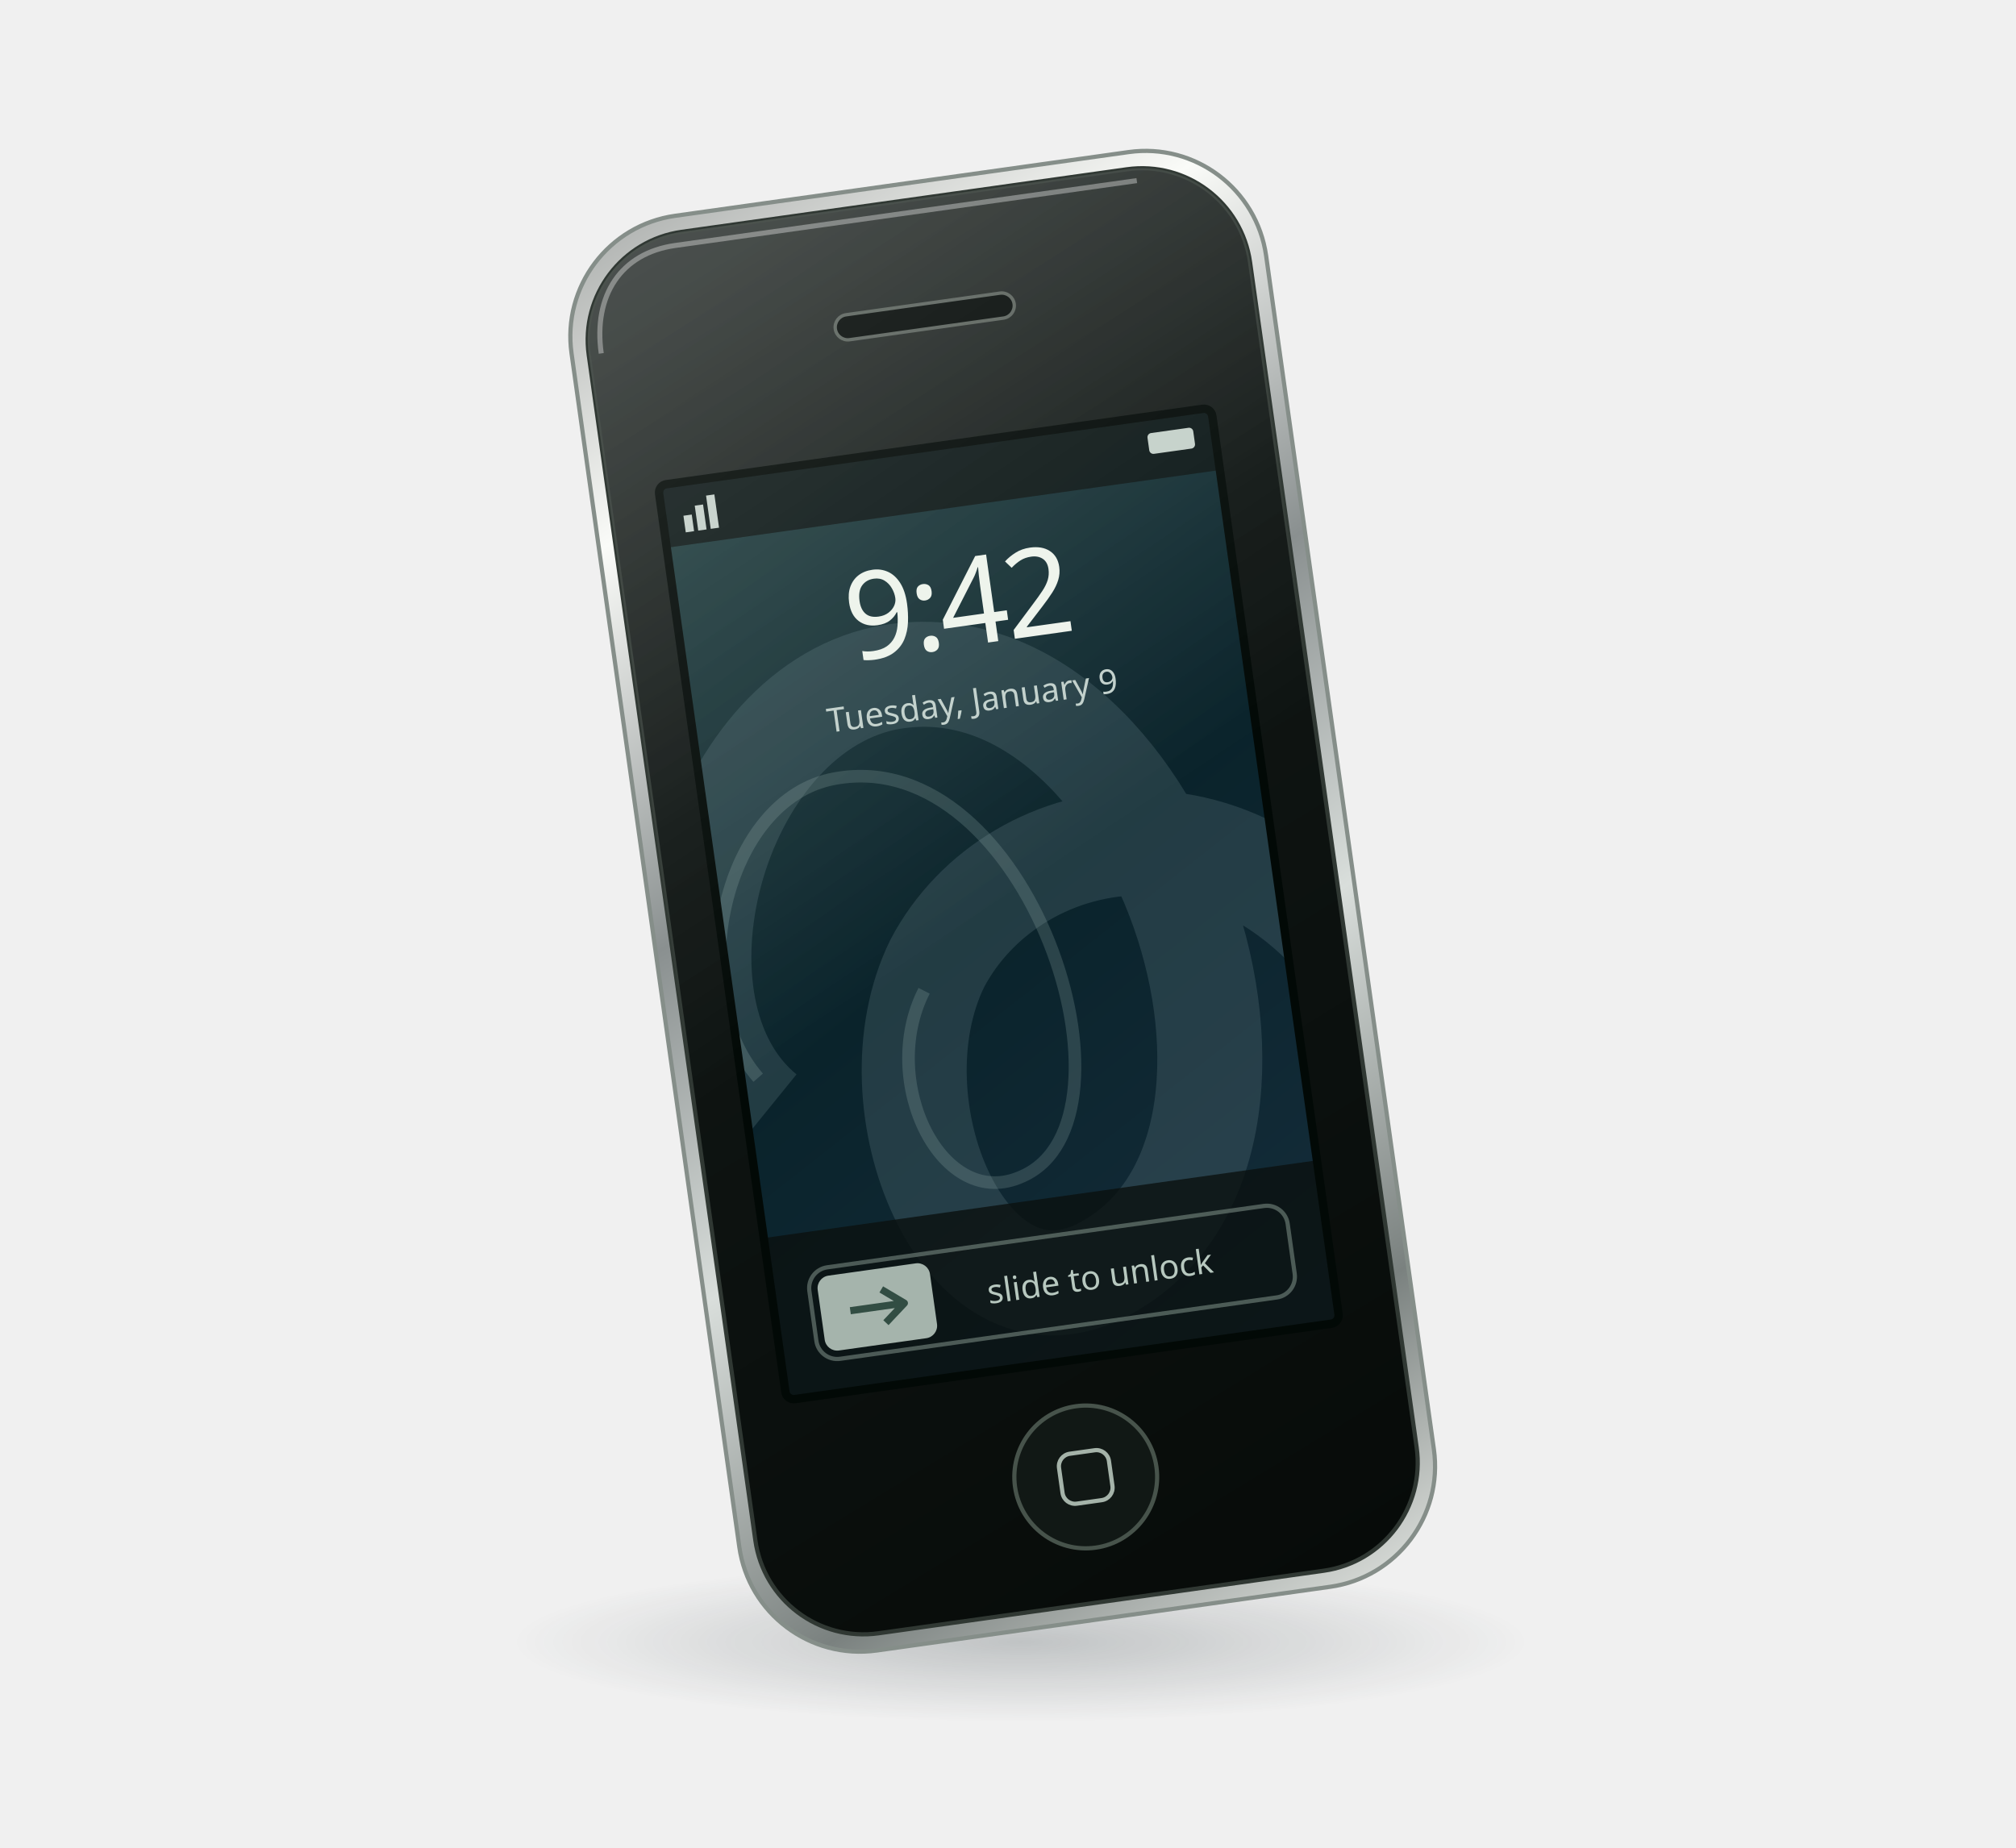
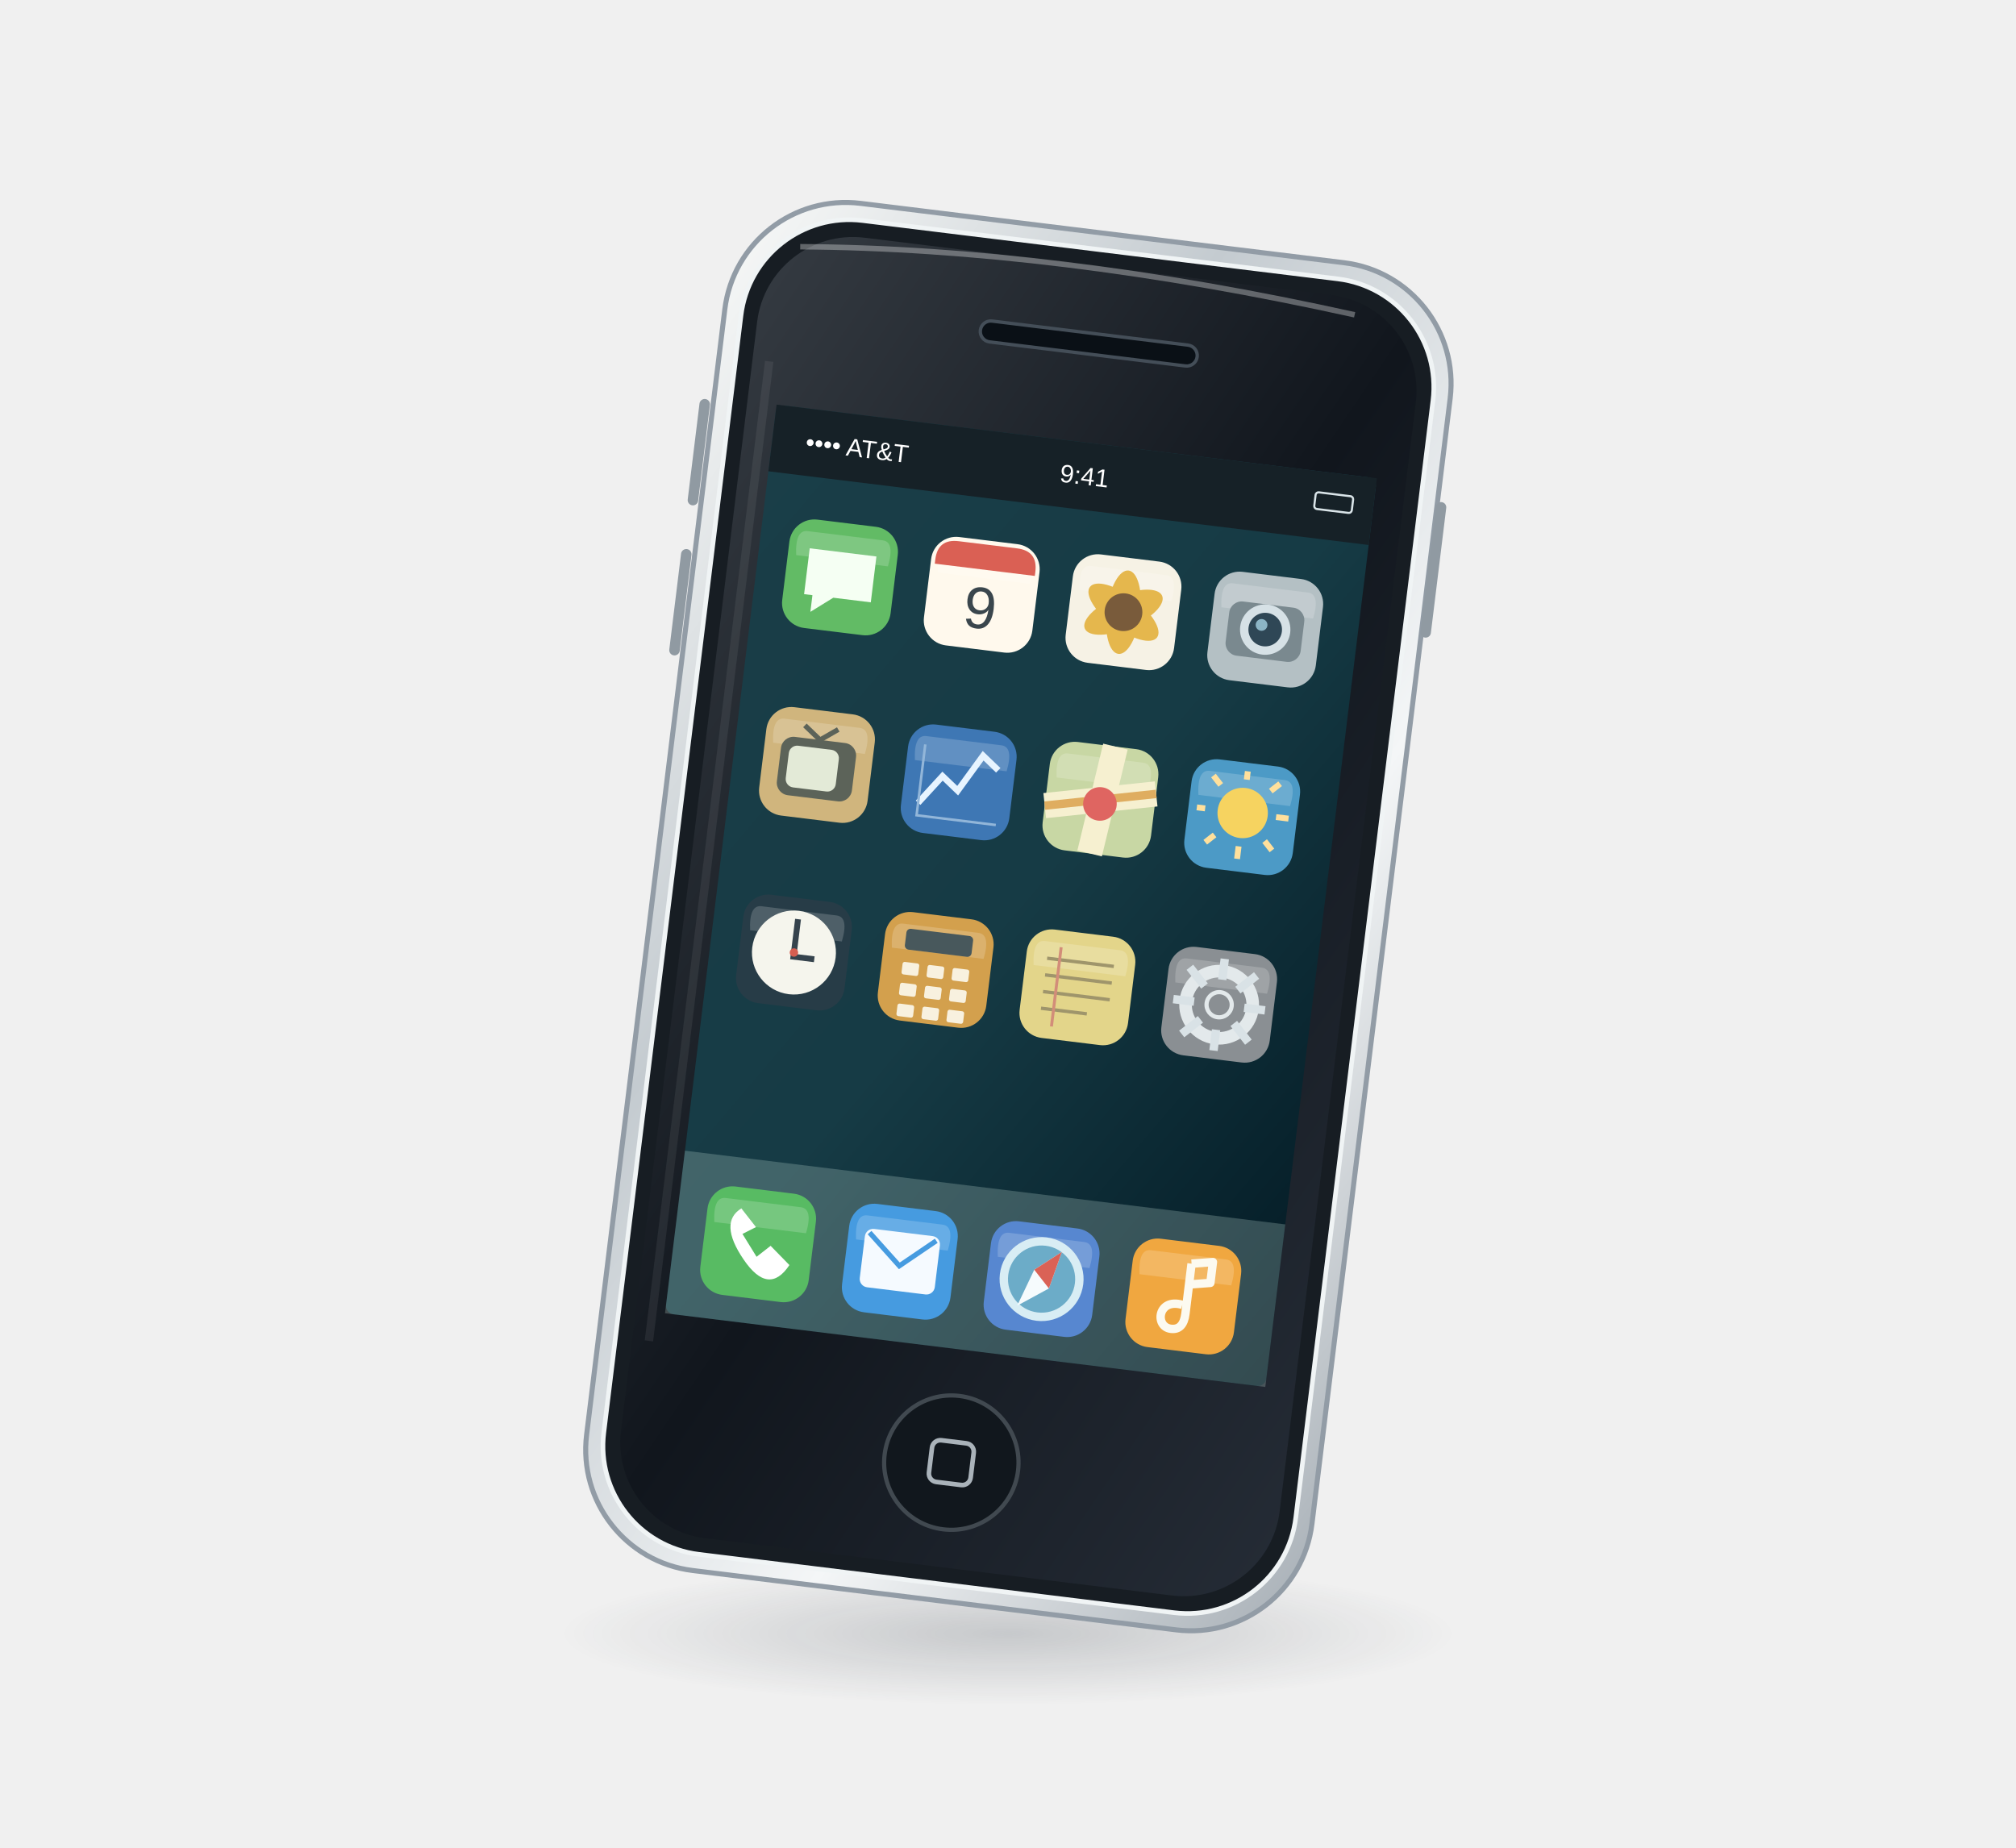
- <svg xmlns="http://www.w3.org/2000/svg" viewBox="0 0 480 440" fill="none">
+ <svg xmlns="http://www.w3.org/2000/svg" viewBox="0 0 480 440" fill="none" role="img" aria-labelledby="title">
  <defs>
-     <linearGradient id="chrome" x1="160" y1="45" x2="322" y2="390" gradientUnits="userSpaceOnUse">
-       <stop stop-color="#afb2b0" />
-       <stop offset=".17" stop-color="#fafbf8" />
-       <stop offset=".4" stop-color="#8a9090" />
-       <stop offset=".6" stop-color="#d9dedb" />
-       <stop offset=".82" stop-color="#7a817f" />
-       <stop offset="1" stop-color="#e4e7e3" />
+     <linearGradient id="silver" x1="0%" y1="0%" x2="100%" y2="100%">
+       <stop offset="0.000" stop-color="#f9faf9" />
+       <stop offset="0.333" stop-color="#c4cbd0" />
+       <stop offset="0.667" stop-color="#f4f6f7" />
+       <stop offset="1.000" stop-color="#a6aeb5" />
    </linearGradient>
-     <linearGradient id="black" x1="163" y1="49" x2="307" y2="382" gradientUnits="userSpaceOnUse">
-       <stop stop-color="#303633" />
-       <stop offset=".35" stop-color="#101614" />
-       <stop offset="1" stop-color="#070b09" />
+     <linearGradient id="white" x1="0%" y1="0%" x2="100%" y2="100%">
+       <stop offset="0.000" stop-color="#ffffff" />
+       <stop offset="0.500" stop-color="#f6f7f6" />
+       <stop offset="1.000" stop-color="#d8dfe0" />
    </linearGradient>
-     <linearGradient id="screen" x1="174" y1="107" x2="297" y2="318" gradientUnits="userSpaceOnUse">
-       <stop stop-color="#233f40" />
-       <stop offset=".52" stop-color="#0a232b" />
-       <stop offset="1" stop-color="#142c3a" />
+     <linearGradient id="glass" x1="0%" y1="0%" x2="100%" y2="100%">
+       <stop offset="0.000" stop-color="#353b42" />
+       <stop offset="0.500" stop-color="#11161d" />
+       <stop offset="1.000" stop-color="#252c36" />
    </linearGradient>
-     <linearGradient id="shine" x1="171" y1="65" x2="309" y2="353" gradientUnits="userSpaceOnUse">
-       <stop stop-color="#fff" stop-opacity=".13" />
-       <stop offset=".52" stop-color="#fff" stop-opacity="0" />
+     <linearGradient id="shine" x1="0%" y1="0%" x2="100%" y2="100%">
+       <stop offset="0.000" stop-color="#ffffff" />
+       <stop offset="1.000" stop-color="#ffffff00" />
    </linearGradient>
-     <radialGradient id="shadow">
-       <stop stop-color="#17252a" stop-opacity=".22" />
-       <stop offset="1" stop-color="#17252a" stop-opacity="0" />
+     <radialGradient id="ground">
+       <stop stop-color="#18232f" stop-opacity=".19" />
+       <stop offset="1" stop-color="#18232f" stop-opacity="0" />
    </radialGradient>
-     <clipPath id="display">
-       <rect x="172" y="105" width="133" height="220" rx="2" />
-     </clipPath>
+     <linearGradient id="phone-wall" x1="0%" y1="0%" x2="100%" y2="100%">
+       <stop offset="0.000" stop-color="#1a3e48" />
+       <stop offset="0.500" stop-color="#163b45" />
+       <stop offset="1.000" stop-color="#031a24" />
+     </linearGradient>
  </defs>
-   <ellipse cx="243" cy="391" rx="121" ry="19" fill="url(#shadow)" />
-   <g transform="rotate(-8 240 220)">
-     <rect x="156" y="42" width="167" height="345" rx="29" fill="url(#chrome)" stroke="#858e89" />
-     <rect x="160" y="46" width="159" height="337" rx="26" fill="url(#black)" stroke="#303833" />
-     <path d="M163 72c0-14 8-23 21-23h111" stroke="#fff" stroke-opacity=".35" stroke-width="1.2" />
-     <rect x="219" y="71" width="43" height="6" rx="3" fill="#030907" stroke="#5a625c" stroke-width=".8" />
-     <rect x="172" y="105" width="133" height="220" rx="2" fill="url(#screen)" />
-     <g clip-path="url(#display)">
-       <path d="M176 257c-27-29 1-96 43-99 66-4 91 127 31 147-34 11-49-47-28-78 23-32 82-35 106 28" stroke="#647f86" stroke-opacity=".27" stroke-width="25" />
-       <path d="M176 248c-15-23 1-67 28-68 47-2 63 91 31 100-20 6-31-27-17-47" stroke="#aec5be" stroke-opacity=".2" stroke-width="3" />
-       <path d="M172 105h133v15H172z" fill="#0c1413" fill-opacity=".85" />
-       <g fill="#c4d0c9">
-         <path d="M177 113h2v4h-2zm3-2h2v6h-2zm3-2h2v8h-2z" />
-         <rect x="289" y="109" width="11" height="5" rx="1" />
+   <ellipse cx="240" cy="389" rx="106" ry="17" fill="url(#ground)" />
+   <g transform="rotate(7 240 222)">
+     <rect x="155" y="54" width="174" height="328" rx="29" fill="url(#silver)" stroke="#929ca6" stroke-width="1.2" />
+     <rect x="159" y="58" width="166" height="320" rx="26" fill="#171d23" stroke="#f0f4f5" stroke-width="1.1" />
+     <rect x="163" y="62" width="158" height="312" rx="23" fill="url(#glass)" />
+     <path d="M153 106v23m0 13v23m177-56v30" stroke="#909aa2" stroke-width="2.5" stroke-linecap="round" />
+     <rect x="216" y="78" width="52" height="5" rx="2.5" fill="#0a1016" stroke="#444e58" stroke-width=".8" />
+     <rect x="170" y="104" width="144" height="218" rx="2" fill="url(#phone-wall)" />
+     <path d="M170 120h144v-16H170Z" fill="#162127" />
+     <text x="178" y="114" fill="#ffffff" font-family="Arial,sans-serif" font-size="6">•••• AT&amp;T</text>
+     <text x="239" y="114" fill="#ffffff" font-family="Arial,sans-serif" font-size="6">9:41</text>
+     <rect x="300" y="109" width="9" height="4" rx=".7" stroke="#d9e4e8" stroke-width=".5" />
+     <path d="M170 283h144v39H170Z" fill="#bdd7d2" fill-opacity=".26" />
+     <g transform="translate(177 130)">
+       <rect width="26" height="26" rx="6" fill="#62bb65" />
+       <path d="M4 3h18q3 0 2 6H2q-1-6 2-6Z" fill="#fff" opacity=".18" />
+       <path d="M5 7h16v11H12l-5 4v-4H5Z" fill="#f5fff3" />
+     </g>
+     <g transform="translate(211 130)">
+       <rect width="26" height="26" rx="6" fill="#fff9ed" />
+       <path d="M4 3h18q3 0 2 6H2q-1-6 2-6Z" fill="#fff" opacity=".18" />
+       <path d="M1 7V6q0-5 5-5h14q5 0 5 5v1Z" fill="#da6054" />
+       <text x="13" y="21" text-anchor="middle" fill="#3a464d" font-family="Arial,sans-serif" font-size="14">9</text>
+     </g>
+     <g transform="translate(245 130)">
+       <rect width="26" height="26" rx="6" fill="#f6f2e5" />
+       <path d="M4 3h18q3 0 2 6H2q-1-6 2-6Z" fill="#fff" opacity=".18" />
+       <g fill="#e5b74d">
+         <ellipse cx="13" cy="13" rx="4" ry="10" />
+         <ellipse cx="13" cy="13" rx="4" ry="10" transform="rotate(60 13 13)" />
+         <ellipse cx="13" cy="13" rx="4" ry="10" transform="rotate(120 13 13)" />
      </g>
-       <text x="239" y="153" fill="#edf3eb" text-anchor="middle" font-family="sans-serif" font-size="29" font-weight="300" letter-spacing="-1">9:42</text>
-       <text x="239" y="169" fill="#c1d0cb" text-anchor="middle" font-family="sans-serif" font-size="8">Tuesday, January 9</text>
-       <path d="M172 286h133v39H172z" fill="#0a1110" fill-opacity=".8" />
-       <rect x="181" y="295" width="115" height="22" rx="5" stroke="#82938b" stroke-opacity=".55" />
-       <rect x="183" y="297" width="27" height="18" rx="3" fill="#a5b4ac" />
-       <path d="M190 306h13m-5-4 5 4-5 4" stroke="#324d43" stroke-width="1.7" stroke-linejoin="round" />
-       <text x="250" y="309" fill="#b7c8bf" text-anchor="middle" font-family="sans-serif" font-size="8">slide to unlock</text>
+       <circle cx="13" cy="13" r="4.5" fill="#795b3b" />
    </g>
-     <rect x="172" y="105" width="133" height="220" rx="2" stroke="#020906" stroke-width="2" />
-     <circle cx="240" cy="353" r="17" fill="#111815" stroke="#47534b" stroke-width="1" />
-     <rect x="234" y="347" width="12" height="12" rx="3" stroke="#a5b3a9" stroke-width="1" />
-     <rect x="160" y="46" width="159" height="337" rx="26" fill="url(#shine)" />
+     <g transform="translate(279 130)">
+       <rect width="26" height="26" rx="6" fill="#b4c0c4" />
+       <path d="M4 3h18q3 0 2 6H2q-1-6 2-6Z" fill="#fff" opacity=".18" />
+       <rect x="4" y="7" width="18" height="13" rx="3" fill="#7a898f" />
+       <circle cx="13" cy="13" r="6" fill="#d6e1e6" />
+       <circle cx="13" cy="13" r="4" fill="#2f4756" />
+       <circle cx="12" cy="12" r="1.4" fill="#8cb5c6" />
+     </g>
+     <g transform="translate(177 175)">
+       <rect width="26" height="26" rx="6" fill="#d0b57d" />
+       <path d="M4 3h18q3 0 2 6H2q-1-6 2-6Z" fill="#fff" opacity=".18" />
+       <rect x="4" y="7" width="18" height="14" rx="3" fill="#5c6359" />
+       <rect x="6" y="9" width="12" height="10" rx="2" fill="#e3ead7" />
+       <path d="m9 4 4 3 4-3" stroke="#5c6359" stroke-width="1.2" />
+     </g>
+     <g transform="translate(211 175)">
+       <rect width="26" height="26" rx="6" fill="#3e77b4" />
+       <path d="M4 3h18q3 0 2 6H2q-1-6 2-6Z" fill="#fff" opacity=".18" />
+       <path d="m4 19 5-7 4 3 5-9 4 3" stroke="#e7f4ff" stroke-width="1.5" />
+       <path d="M4 5v17h19" stroke="#92b6d9" stroke-width=".6" />
+     </g>
+     <g transform="translate(245 175)">
+       <rect width="26" height="26" rx="6" fill="#c8d7a4" />
+       <path d="M4 3h18q3 0 2 6H2q-1-6 2-6Z" fill="#fff" opacity=".18" />
+       <path d="m0 16 26-6m-11-10-3 26" stroke="#f6f0d0" stroke-width="6" />
+       <path d="m0 16 26-6" stroke="#dfad60" stroke-width="2" />
+       <circle cx="13" cy="14" r="4" fill="#df6561" />
+     </g>
+     <g transform="translate(279 175)">
+       <rect width="26" height="26" rx="6" fill="#4c9ac6" />
+       <path d="M4 3h18q3 0 2 6H2q-1-6 2-6Z" fill="#fff" opacity=".18" />
+       <circle cx="13" cy="12" r="6" fill="#f6d360" />
+       <path d="M13 2v2m0 16v3M2 12h2m17 0h3M5 4l2 2m12 12 2 2M5 20l2-2M19 6l2-2" stroke="#ffe09c" stroke-width="1.4" />
+     </g>
+     <g transform="translate(177 220)">
+       <rect width="26" height="26" rx="6" fill="#273c47" />
+       <path d="M4 3h18q3 0 2 6H2q-1-6 2-6Z" fill="#fff" opacity=".18" />
+       <circle cx="13" cy="13" r="10" fill="#f5f5ed" />
+       <path d="M13 5v9h5" stroke="#35434d" stroke-width="1.4" />
+       <circle cx="13" cy="13" r="1" fill="#d55e51" />
+     </g>
+     <g transform="translate(211 220)">
+       <rect width="26" height="26" rx="6" fill="#d3a04d" />
+       <path d="M4 3h18q3 0 2 6H2q-1-6 2-6Z" fill="#fff" opacity=".18" />
+       <rect x="5" y="4" width="16" height="5" rx="1" fill="#48585c" />
+       <rect x="5" y="12" width="4" height="3" rx=".5" fill="#f8f1df" />
+       <rect x="11" y="12" width="4" height="3" rx=".5" fill="#f8f1df" />
+       <rect x="17" y="12" width="4" height="3" rx=".5" fill="#f8f1df" />
+       <rect x="5" y="17" width="4" height="3" rx=".5" fill="#f8f1df" />
+       <rect x="11" y="17" width="4" height="3" rx=".5" fill="#f8f1df" />
+       <rect x="17" y="17" width="4" height="3" rx=".5" fill="#f8f1df" />
+       <rect x="5" y="22" width="4" height="3" rx=".5" fill="#f8f1df" />
+       <rect x="11" y="22" width="4" height="3" rx=".5" fill="#f8f1df" />
+       <rect x="17" y="22" width="4" height="3" rx=".5" fill="#f8f1df" />
+     </g>
+     <g transform="translate(245 220)">
+       <rect width="26" height="26" rx="6" fill="#e3d58a" />
+       <path d="M4 3h18q3 0 2 6H2q-1-6 2-6Z" fill="#fff" opacity=".18" />
+       <path d="M5 7h16m-16 4h16m-16 4h16m-16 4h11" stroke="#9f956b" stroke-width=".8" />
+       <path d="M8 4v19" stroke="#d28d79" stroke-width=".7" />
+     </g>
+     <g transform="translate(279 220)">
+       <rect width="26" height="26" rx="6" fill="#8a8f93" />
+       <path d="M4 3h18q3 0 2 6H2q-1-6 2-6Z" fill="#fff" opacity=".18" />
+       <g fill="none" stroke="#e3e9eb">
+         <circle cx="13" cy="13" r="8" stroke-width="3" />
+         <circle cx="13" cy="13" r="3" />
+       </g>
+       <path d="M13 2v5m0 12v5M2 13h5m12 0h5M5 5l4 4m8 8 4 4M5 21l4-4m8-8 4-4" stroke="#d9e2e6" stroke-width="2" />
+     </g>
+     <g transform="translate(177 290)">
+       <rect width="26" height="26" rx="6" fill="#58bb63" />
+       <path d="M4 3h18q3 0 2 6H2q-1-6 2-6Z" fill="#fff" opacity=".18" />
+       <path d="M8 5Q3 9 10 17t11 0l-5-4-3 3-4-5 3-2Z" fill="white" />
+     </g>
+     <g transform="translate(211 290)">
+       <rect width="26" height="26" rx="6" fill="#469be0" />
+       <path d="M4 3h18q3 0 2 6H2q-1-6 2-6Z" fill="#fff" opacity=".18" />
+       <rect x="4" y="6" width="18" height="14" rx="2" fill="#f5faff" />
+       <path d="m5 7 8 7 8-7" stroke="#469be0" stroke-width="1.2" />
+     </g>
+     <g transform="translate(245 290)">
+       <rect width="26" height="26" rx="6" fill="#5787d0" />
+       <path d="M4 3h18q3 0 2 6H2q-1-6 2-6Z" fill="#fff" opacity=".18" />
+       <circle cx="13" cy="13" r="10" fill="#d8edf4" />
+       <circle cx="13" cy="13" r="8" fill="#6cacc8" />
+       <path d="m17 6-2 9-7 5 3-9Z" fill="#f6fbfd" />
+       <path d="m17 6-2 9-4-4Z" fill="#da6256" />
+     </g>
+     <g transform="translate(279 290)">
+       <rect width="26" height="26" rx="6" fill="#f0a740" />
+       <path d="M4 3h18q3 0 2 6H2q-1-6 2-6Z" fill="#fff" opacity=".18" />
+       <path d="M14 5v12m0-12 5-1v5l-5 1m-1 5c-6-1-6 6-2 6q3 0 3-4" stroke="#fcfaf0" stroke-width="2" stroke-linejoin="round" />
+     </g>
+     <circle cx="242" cy="349" r="16" fill="#11171d" stroke="#414950" />
+     <rect x="237" y="344" width="10" height="10" rx="2" stroke="#aab3ba" stroke-width="1.1" />
+     <path d="M171 66q60-7 133 0" stroke="#ffffff" stroke-opacity=".32" stroke-width="1.3" />
+     <path d="M167 94v235" stroke="#ffffff" stroke-opacity=".07" stroke-width="2" />
  </g>
</svg>
